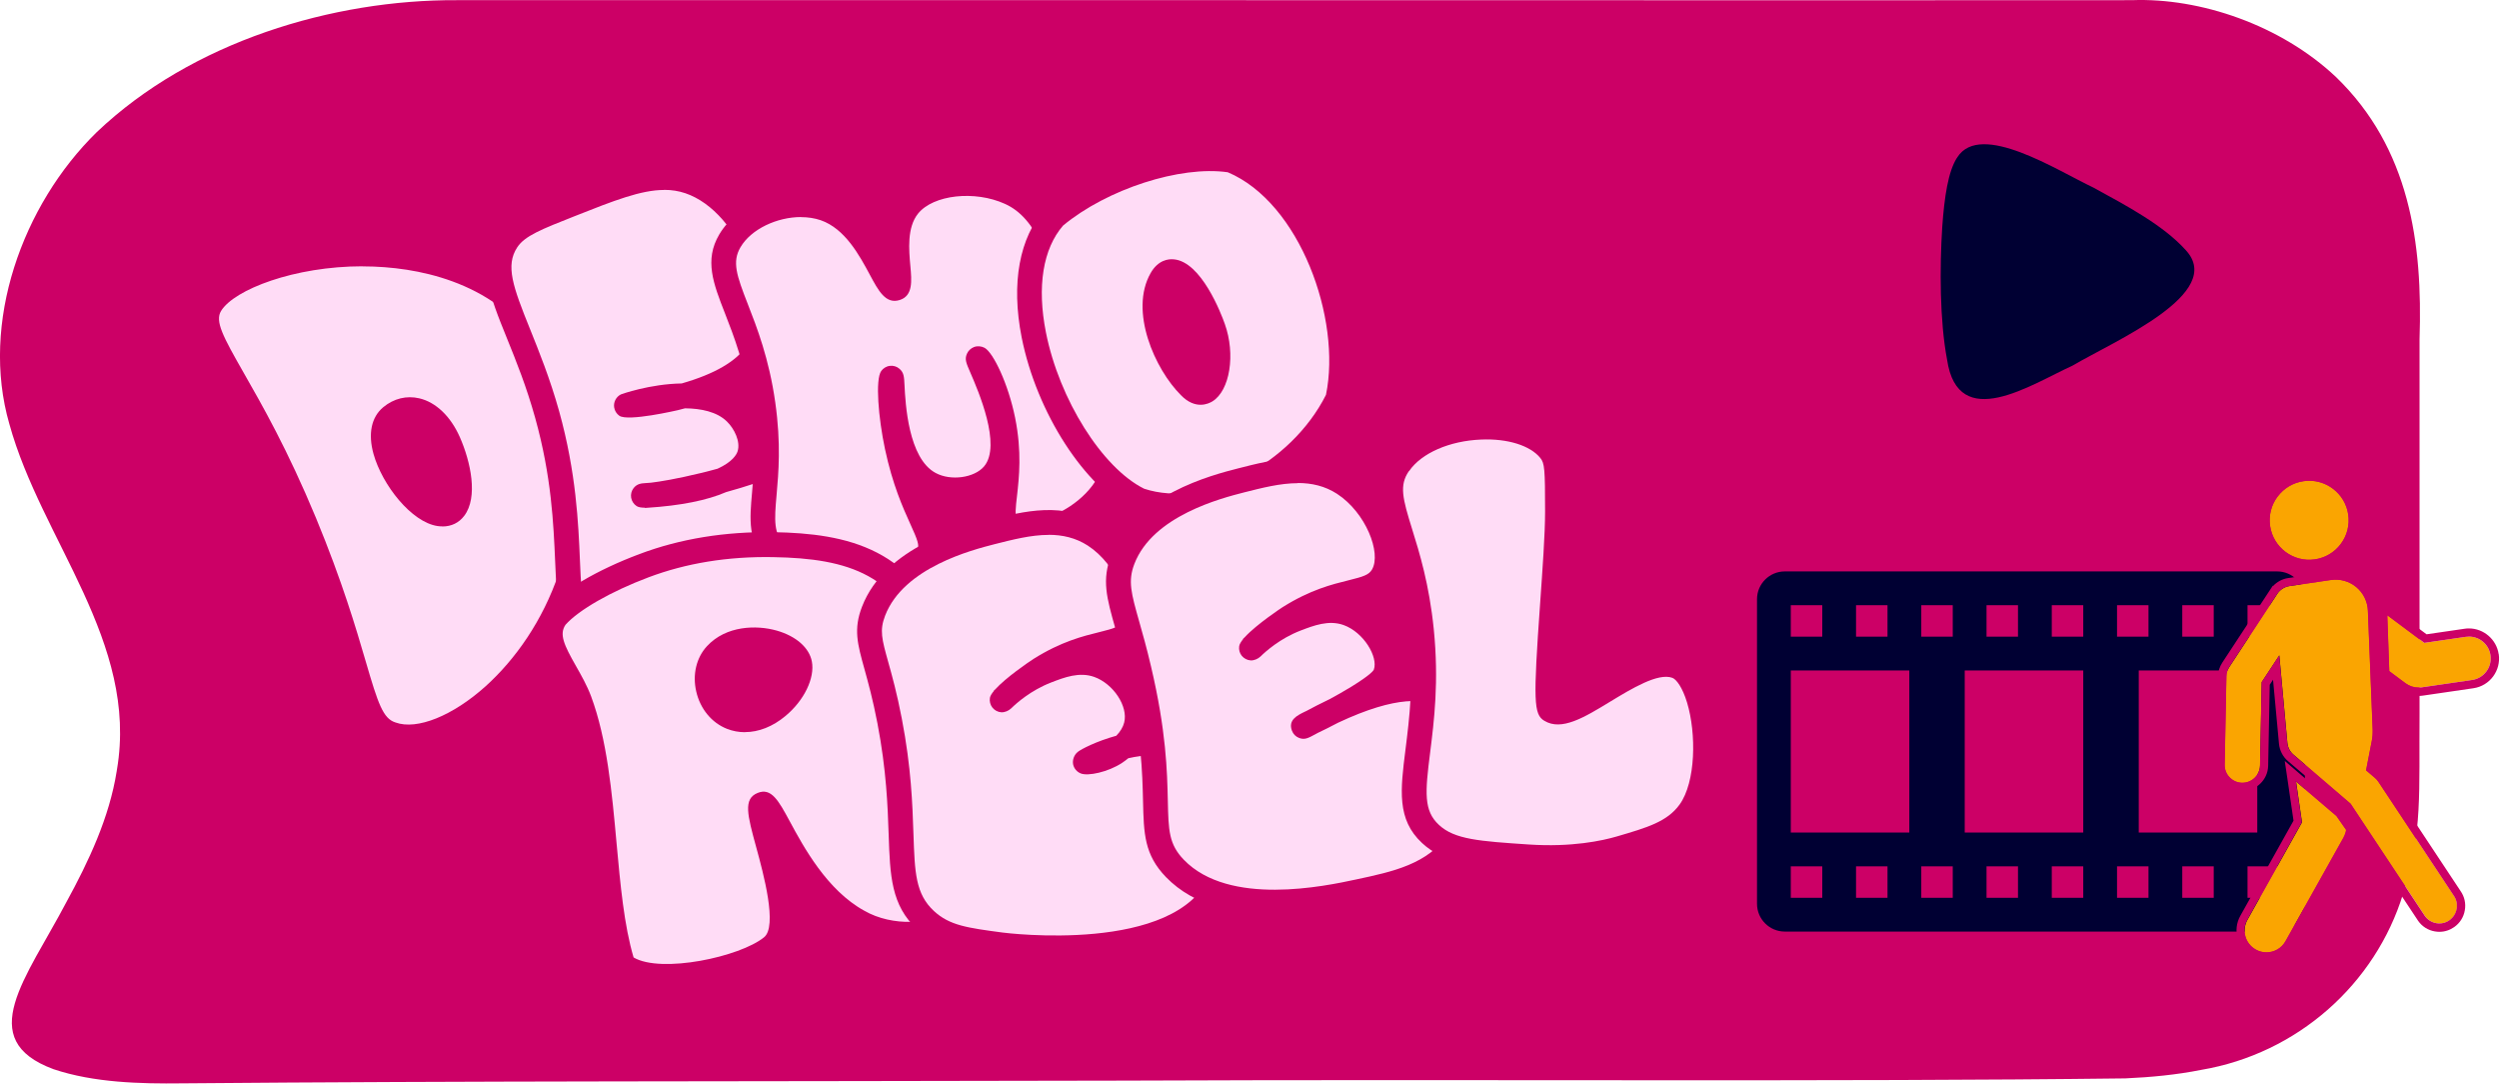
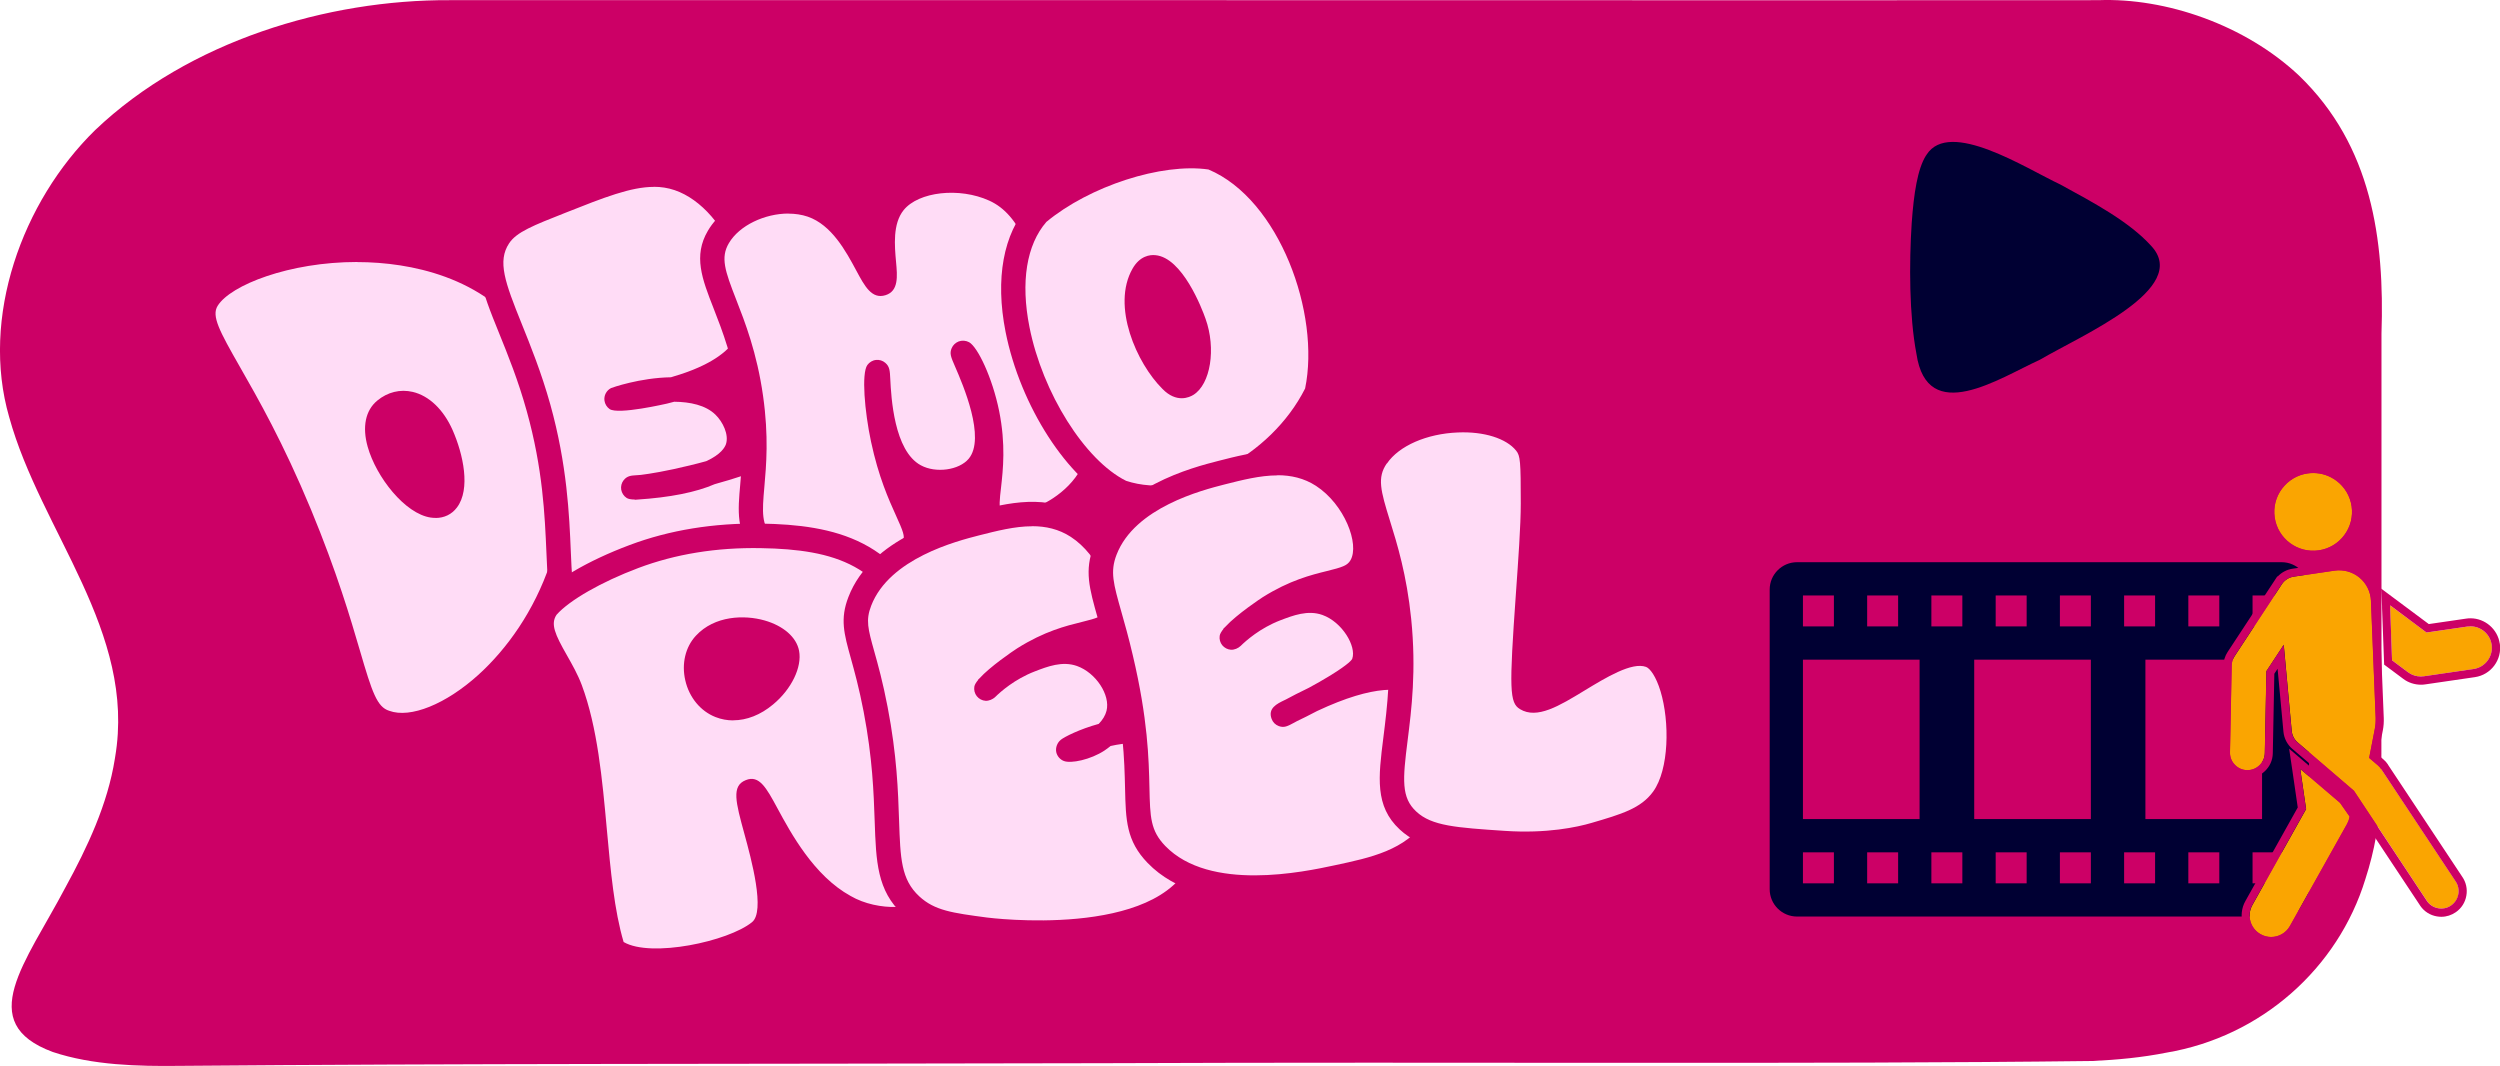
- <svg xmlns="http://www.w3.org/2000/svg" id="Layer_2" data-name="Layer 2" viewBox="0 0 302.58 131.12">
+ <svg xmlns="http://www.w3.org/2000/svg" id="Layer_2" data-name="Layer 2" viewBox="0 0 307.54 131.12">
  <defs>
    <style>
      .cls-1 {
        fill: #ffdcf6;
      }

      .cls-2 {
        fill: #faa501;
      }

      .cls-3 {
        fill: #003;
      }

      .cls-4 {
        fill: #c06;
      }
    </style>
  </defs>
  <g id="middle">
    <g>
      <path class="cls-4" d="M14.13,93.34c-.89,5.61-3.38,10.89-6.1,15.86-4.85,9.22-11.24,16.63-1.54,20.21,4.9,1.64,10.55,1.77,15.5,1.71,34.71-.3,68-.22,113.75-.33,44.29-.19,86.81.16,121.6-.27,3.1-.14,6.17-.43,9.18-1.03,11.62-1.96,21.09-10.35,24.46-21.35,2.37-7.35,1.9-12.26,1.98-21.84,0-6.22,0-14.36,0-22.37,0-8.59,0-17,0-22.86.39-11.65-1.19-23.12-10.12-31.75C276.18,3.04,266.41-.29,258.13.02c-26.14.04-147.45-.03-202.82,0C40.3-.05,23.25,5.02,11.71,16,2.69,24.82-2.41,39.07,1.13,51.31c3.89,14.1,15.66,26.36,13.03,41.84l-.03.18Z" />
      <g>
        <g>
          <path class="cls-1" d="M69.65,48.84c-6.04-24.72-39.7-19.24-44.16-12-2.29,3.72,3.73,8.02,11.38,26.42,7.37,17.82,6.43,24.32,10.56,25.61,8.24,3.05,28.75-14.94,22.22-40.02ZM53.21,62.18c-3.53-.51-9.03-9.11-5.84-11.75,2.23-1.85,5.29-.67,6.93,3.06,2.03,4.6,1.85,9.12-1.1,8.7Z" />
          <path class="cls-4" d="M49.45,90.7c-.91,0-1.76-.14-2.54-.43-3.04-.95-3.86-3.76-5.5-9.36-1.17-4-2.77-9.47-5.92-17.08-3.38-8.12-6.39-13.39-8.59-17.24-2.85-4.98-4.42-7.72-2.68-10.54,2.76-4.47,14.25-8.15,25.51-6.38,11.25,1.77,18.85,8.45,21.38,18.8,4.27,16.4-2.51,29.75-10.28,36.78-3.88,3.51-8.01,5.44-11.38,5.44ZM43.9,32.23c-8.26,0-15.54,2.82-17.13,5.4-.77,1.25.22,3.08,2.73,7.48,2.24,3.92,5.31,9.28,8.76,17.58,3.21,7.77,4.84,13.33,6.03,17.39,1.49,5.1,2.09,6.89,3.59,7.36,2.61.96,6.97-.82,10.94-4.4,7.12-6.44,13.32-18.71,9.38-33.81,0,0,0-.01,0-.02-2.85-11.67-11.87-15.45-18.94-16.56-1.8-.28-3.6-.41-5.36-.41ZM53.58,63.71c-.19,0-.39-.01-.59-.04h0c-3.17-.46-6.71-4.98-7.76-8.71-.69-2.46-.27-4.48,1.18-5.68,1.27-1.05,2.82-1.43,4.36-1.07,2.01.47,3.79,2.18,4.9,4.68,1.32,2.99,2.25,7.28.54,9.54-.64.85-1.56,1.29-2.64,1.29ZM53.42,60.7c.3.04.36-.03.41-.09.5-.66.57-3.19-.9-6.51-.71-1.61-1.77-2.72-2.84-2.97-.62-.15-1.22,0-1.76.46-.68.56-.37,1.97-.2,2.56.86,3.05,3.76,6.33,5.3,6.56h0Z" />
        </g>
        <g>
          <path class="cls-1" d="M61.37,29.1c-3.01,4.56,1.78,9.95,4.87,21.07,4.39,15.79.44,25.35,5.66,27.75,2.09.96,2.95-.47,10.07-1.86,11.5-2.23,15.39.32,17.7-2.56,3.48-4.32-.86-15.63-6.08-16.78-1.63-.36-2.28.51-8.43,2-4.96,1.2-7.27,1.3-7.27,1.27-.01-.06,11.33-.26,12.82-4.91.58-1.8-.43-3.93-1.68-5.14-4.03-3.94-13.21-.89-13.2-.85,0,.02,3.12-.21,5.84-.89,1.83-.46,7.6-1.89,10.01-5.55,3.9-5.92-.7-18.12-8.21-20.68-3.97-1.36-7.99.24-14.44,2.78-4.33,1.71-6.49,2.57-7.66,4.34Z" />
          <path class="cls-4" d="M73.22,79.74c-.62,0-1.24-.13-1.94-.45-3.65-1.68-3.82-5.71-4.06-11.3-.2-4.59-.44-10.31-2.42-17.41-1.06-3.81-2.31-6.89-3.41-9.61-2.13-5.26-3.66-9.06-1.27-12.69,1.43-2.17,3.75-3.08,8.36-4.91,6.61-2.62,10.98-4.34,15.47-2.81,4.13,1.41,7.81,5.55,9.6,10.79,1.58,4.61,1.34,9.15-.62,12.13-1.17,1.78-2.97,3.08-4.81,4.02.71.35,1.37.8,1.96,1.38,1.51,1.48,2.72,3.97,2.16,6.32.54-.08,1.06-.07,1.67.07,3.61.79,6.24,4.88,7.5,8.44,1.54,4.37,1.33,8.38-.57,10.74-1.68,2.09-3.95,2.09-7.09,2.08-2.64,0-6.24,0-11.5,1.01-2.9.56-4.72,1.13-6.05,1.55-1.16.36-2.08.65-3,.65ZM80.43,22.99c-2.82,0-6.12,1.3-10.84,3.17-4.03,1.59-6.05,2.39-6.96,3.77h0c-1.46,2.21-.52,4.78,1.55,9.91,1.07,2.66,2.41,5.96,3.52,9.93,2.07,7.43,2.33,13.59,2.52,18.09.22,5.26.42,7.83,2.32,8.7.65.3.96.24,2.79-.34,1.39-.44,3.3-1.03,6.37-1.63,5.54-1.08,9.31-1.07,12.07-1.07,2.96,0,4.01-.04,4.75-.96,1.2-1.5,1.23-4.58.08-7.86-1.2-3.41-3.39-6.09-5.31-6.51-.5-.11-.78-.04-2.28.44-.74.24-1.73.56-3.09.93-2.31,1-5.51,1.64-9.57,1.9l-.26.02v-.03c-.47,0-.82-.07-1.01-.2-.35-.23-.59-.6-.66-1.01s.04-.84.3-1.17c.42-.53.94-.57,1.44-.6.23-.02.45-.03.67-.05,1.08-.13,3.08-.45,6-1.16.77-.19,1.45-.36,2.05-.53,1.82-.83,2.3-1.71,2.43-2.11.37-1.16-.39-2.73-1.3-3.61-1.21-1.18-3.13-1.57-5.07-1.59-.35.09-.65.17-.89.23-.06.01-6.01,1.4-7.06.67-.34-.24-.57-.61-.63-1.03-.09-.63.24-1.26.81-1.55.05-.03,3.53-1.27,7.37-1.33,3.98-1.14,6.63-2.68,7.89-4.59,1.46-2.22,1.57-5.77.29-9.51-1.5-4.39-4.46-7.81-7.73-8.92-.83-.28-1.67-.41-2.56-.41ZM77.89,60.01h0,0ZM61.37,29.11h0,0Z" />
        </g>
        <g>
          <path class="cls-1" d="M108.51,34.87c-1.36.43-3.04-7.72-8.64-9.64-3.88-1.33-9.42.4-11.5,3.93-2.62,4.47,2.39,8.25,4.03,19.76,1.52,10.66-1.8,14.31,1.49,18.09,4.65,5.34,16.64,4.25,18.56.2,1.16-2.44-1.98-4.6-3.81-13.2-1.07-5.04-.83-8.23-.68-8.25.26-.03-.35,10.1,4.65,12.79,2.41,1.3,6.07.83,7.74-1.16,3.42-4.08-2.14-13.89-1.86-13.99.15-.06,2.04,2.81,2.97,7.46,1.53,7.61-1.18,11.49.78,13.11,2.28,1.88,9.34-.59,12.05-5.54,1.97-3.59.6-8.08-2.22-16.92-3.42-10.74-5.22-16.15-9.74-18.2-4.07-1.85-9.89-1.42-12.32,1.59-2.84,3.52-.29,9.59-1.5,9.98Z" />
          <path class="cls-4" d="M103.67,72.13c-3.8,0-8.23-1.06-10.91-4.14-2.22-2.55-1.99-5.13-1.7-8.39.23-2.6.52-5.83-.14-10.48-.71-4.97-2.06-8.43-3.15-11.22-1.4-3.58-2.51-6.42-.69-9.51,2.38-4.06,8.59-6.2,13.28-4.59,3.31,1.14,5.35,3.99,6.75,6.43-.05-2.05.21-4.41,1.74-6.3,3.08-3.8,9.72-4.01,14.11-2.01,5.21,2.37,7.11,8.32,10.55,19.11,2.85,8.94,4.42,13.87,2.1,18.09-2.09,3.82-6.26,6.15-9.46,6.77-2.07.4-3.75.12-4.86-.79-1.58-1.3-1.36-3.23-1.11-5.45,0-.05.01-.11.02-.16-2.27,1.5-5.65,1.75-8.2.43.35.86.68,1.6.98,2.25.96,2.13,1.72,3.8.83,5.68-.99,2.09-3.73,3.59-7.5,4.11-.82.11-1.71.18-2.64.18ZM96.99,26.27c-2.9,0-6.04,1.45-7.33,3.65-1.04,1.77-.48,3.39.89,6.9,1.08,2.77,2.57,6.57,3.32,11.89.71,5,.39,8.56.16,11.17-.29,3.24-.35,4.62.98,6.15,2.39,2.75,7.19,3.47,10.88,2.96,2.99-.41,4.76-1.51,5.19-2.42.27-.57.01-1.24-.86-3.15-.9-2-2.14-4.73-3.07-9.09-.79-3.73-1.19-8.4-.45-9.43.25-.34.64-.58,1.06-.62.41-.05.83.08,1.14.35.54.46.57.95.62,2.02.11,2.18.45,8.81,3.76,10.59,1.84,1,4.7.6,5.88-.8,2.14-2.55-.72-9.15-1.66-11.32-.53-1.22-.71-1.63-.43-2.29.16-.38.48-.68.87-.83.41-.15.89-.11,1.28.1,1.05.59,2.85,4.33,3.69,8.46.83,4.14.48,7.21.23,9.45-.16,1.36-.29,2.53.03,2.8.28.23,1.08.42,2.39.17,2.43-.47,5.78-2.32,7.39-5.27,1.63-2.97.46-6.97-2.33-15.74-3.42-10.73-5.09-15.55-8.93-17.29-3.67-1.67-8.69-1.11-10.53,1.17-1.36,1.69-1.11,4.4-.93,6.38.16,1.75.33,3.57-1.29,4.08,0,0,0,0,0,0-1.7.54-2.58-1.12-3.61-3.04-1.27-2.36-3.01-5.6-5.97-6.62-.74-.25-1.55-.37-2.38-.37ZM108.51,34.87h0,0Z" />
        </g>
        <g>
          <path class="cls-1" d="M149.07,19.39c-6.67-1.06-16.07,2.36-21.39,6.83-7.85,8.8.99,29.81,10.28,34.31,8.03,2.74,19.37-2.8,24.02-12.26,2.18-9.99-3.33-25.02-12.91-28.89ZM144.07,46.79c-2.81-2.77-5.65-9.13-3.44-12.99,1.65-2.89,4.73,1.6,6.27,5.92,1.54,4.31-.26,9.74-2.83,7.07Z" />
          <path class="cls-4" d="M142.37,62.74c-1.69,0-3.34-.25-4.89-.78-.06-.02-.11-.04-.17-.07-5.95-2.88-11.8-11.94-13.61-21.07-1.29-6.54-.28-12.07,2.86-15.59.05-.05.1-.1.15-.15,5.29-4.45,15.19-8.34,22.6-7.17.11.02.22.05.33.09,10.43,4.22,16.09,20.19,13.82,30.6-.03.12-.07.23-.12.34-4.05,8.21-12.98,13.79-20.96,13.79ZM138.53,59.15c7.35,2.43,17.78-2.95,22.02-11.36,1.9-9.19-3.16-23.27-11.89-26.94-5.75-.83-14.62,2.04-19.94,6.45-2.44,2.81-3.18,7.39-2.08,12.93,1.61,8.12,6.82,16.4,11.89,18.92ZM145.37,48.99c-.67,0-1.51-.26-2.37-1.15-3.17-3.14-6.3-10.2-3.68-14.79.9-1.58,2.15-1.73,2.81-1.66,3.32.29,5.73,6.56,6.17,7.82,1.32,3.68.62,8.06-1.5,9.37-.23.14-.75.41-1.43.41ZM145.47,46h0,0ZM141.99,34.44s-.04.06-.07.11c-1.76,3.08.76,8.77,3.2,11.18,0,0,.02.02.03.03.08.08.14.14.19.18.51-.65,1.04-3.18.14-5.7-1.19-3.33-2.8-5.41-3.49-5.79Z" />
        </g>
        <g>
          <path class="cls-1" d="M109.67,94.37c-4.53-5.26,7.95-2.32,3.7-15.92-3.37-10.77-11.13-12.39-19.75-12.54-5.33-.09-10.66.67-15.65,2.54s-8.92,4.16-10.7,6.22c-2.13,2.97,1.41,6.19,2.87,10.11,3.5,9.39,2.44,23.16,5.27,32.03,3.85,3.04,14.76.45,18.02-2.21,3.88-3.03-2.61-16.67-1.15-17.26,1.21-.5,4.13,10.05,11.62,14.17,3.79,2.2,9.77,2.03,11.61-.5,2.33-3.6-2.78-13.07-5.86-16.65ZM88.57,86.81c-2.87-1.12-3.93-5.35-1.87-7.59,3.01-3.25,9.61-1.58,10.13,1.12.53,2.74-4.04,8.11-8.26,6.47Z" />
          <path class="cls-4" d="M80.87,119.68c-2.54,0-4.85-.48-6.37-1.69-.23-.18-.41-.44-.5-.72-1.37-4.3-1.85-9.5-2.35-15-.54-5.97-1.11-12.14-2.9-16.96-.41-1.1-1.03-2.18-1.62-3.23-1.45-2.55-3.09-5.44-1.06-8.28.03-.04.05-.07.08-.11,1.92-2.22,6.15-4.71,11.3-6.64,4.92-1.85,10.37-2.73,16.2-2.64,8.83.15,17.5,1.9,21.15,13.59,2.8,8.96-1.14,11.79-3.5,13.49-.42.3-1.04.75-1.15.96.02,0,.1.3.65.94,3.01,3.5,9,13.77,5.98,18.44-2.55,3.49-9.52,3.37-13.63.99-3.51-1.93-6.06-5.12-7.91-8.05,1.09,4.39,1.74,8.97-.89,11.02-2.38,1.94-8.4,3.89-13.5,3.89ZM76.71,115.88c3.37,1.98,12.9-.08,15.79-2.43,1.68-1.31-.08-7.78-.93-10.88-1.07-3.92-1.61-5.89.17-6.6,1.65-.68,2.54.95,3.87,3.41,1.69,3.13,4.52,8.36,9.03,10.84,3.43,1.99,8.43,1.64,9.68-.07,1.56-2.42-2.48-10.95-5.78-14.79h0c-.66-.76-1.51-1.93-1.35-3.29.17-1.42,1.29-2.23,2.37-3,2.13-1.53,4.54-3.26,2.38-10.16-2.92-9.35-9.18-11.33-18.34-11.48-5.46-.1-10.53.73-15.09,2.45-4.52,1.7-8.45,3.95-10.04,5.74-.77,1.14-.2,2.41,1.27,4.99.65,1.15,1.33,2.34,1.83,3.67,1.93,5.19,2.52,11.57,3.08,17.74.47,5.12.91,9.97,2.07,13.88ZM90.2,88.62c-.74,0-1.47-.13-2.18-.41-1.84-.72-3.24-2.41-3.72-4.52-.47-2.04.01-4.09,1.3-5.48,2.32-2.51,6-2.58,8.44-1.89,2.35.67,3.94,2.07,4.26,3.74.38,2-.93,4.72-3.2,6.6-1.54,1.29-3.25,1.95-4.9,1.95ZM91.29,78.94c-1.3,0-2.62.37-3.49,1.31-.61.66-.82,1.69-.58,2.77.26,1.13.98,2.05,1.89,2.4,0,0,0,0,0,0,1.73.67,3.42-.51,4.07-1.05,1.6-1.33,2.3-3.05,2.17-3.73-.07-.36-.78-1.03-2.14-1.42-.59-.17-1.26-.27-1.92-.27Z" />
        </g>
        <g>
          <path class="cls-1" d="M121.32,84.72s2.06-2.22,5.4-3.51c1.72-.66,3.92-1.52,6.25-.68,2.88,1.03,5.3,4.39,4.58,7.29-.47,1.91-2.17,3.03-2.52,3.27-1.68,1.12-3.63,1.23-3.65,1.14-.04-.17,6.84-3.72,11.43-1.64,4.64,2.11,7.42,10.24,5.1,15.83-4.43,10.69-25.8,8.07-26.71,7.95-4.39-.58-6.9-.92-9.14-2.98-4.62-4.27-1.64-10.01-4.35-24.12-1.6-8.33-3.3-9.78-1.95-13.28,2.53-6.56,11.3-8.8,14.3-9.57,4.08-1.04,8.52-2.18,12.45.38,3.95,2.57,6.41,8.21,4.72,11.15-1.49,2.59-5.13,1.19-11.32,5.09-2.86,1.8-4.6,3.68-4.59,3.69Z" />
          <path class="cls-4" d="M127.7,116.24c-3.66,0-6.37-.34-6.69-.39-4.44-.59-7.37-.98-9.96-3.37-3.16-2.92-3.28-6.5-3.45-11.45-.12-3.46-.26-7.75-1.36-13.49-.56-2.92-1.13-4.96-1.58-6.59-.83-2.99-1.34-4.8-.29-7.51,2.8-7.28,12.23-9.69,15.33-10.48,4.29-1.1,9.15-2.34,13.64.58,4.21,2.74,7.47,9.22,5.2,13.16-1,1.73-2.59,2.2-4.45,2.66,3.13,1.44,5.82,5.21,4.93,8.81-.02.09-.05.18-.07.27,1.54-.06,3.1.14,4.5.77,5.51,2.51,8.47,11.48,5.86,17.77-3.27,7.88-14.31,9.25-21.61,9.25ZM126.96,64.74c-2.13,0-4.34.57-6.52,1.12-2.73.7-11.02,2.82-13.27,8.65-.69,1.79-.4,2.83.38,5.63.45,1.6,1.06,3.79,1.64,6.83,1.15,5.96,1.29,10.39,1.41,13.95.16,4.69.24,7.27,2.49,9.35,1.89,1.74,4.03,2.03,8.32,2.6.21.03,21.09,2.69,25.13-7.04,1.94-4.68-.37-12.08-4.33-13.89-1.62-.74-3.73-.59-5.59-.17-.23.19-.48.37-.74.55-1.72,1.14-4.16,1.64-5.02,1.29-.46-.18-.81-.59-.92-1.07-.12-.55.11-1.17.55-1.53.43-.35,2.3-1.31,4.67-1.96.49-.5.82-1.05.96-1.61.49-1.95-1.31-4.68-3.63-5.51-1.8-.64-3.61.05-5.21.67-2.48.96-4.21,2.51-4.84,3.13-.31.3-.78.5-1.2.48-.42-.03-.81-.23-1.08-.57-.26-.33-.37-.76-.3-1.18.04-.23.21-.51.47-.82l-.02-.02c.06-.05.12-.12.19-.18,1.27-1.41,4.03-3.3,4.64-3.69,3.35-2.11,6.01-2.76,7.95-3.24,1.82-.45,2.49-.66,2.87-1.32,1.14-1.99-.74-6.87-4.24-9.15-1.48-.96-3.09-1.31-4.74-1.31Z" />
        </g>
        <g>
          <path class="cls-1" d="M151.51,78.45s2.06-2.22,5.4-3.51c1.72-.66,3.92-1.52,6.25-.68,3.1,1.11,5.44,4.83,4.58,7.29-.17.48-.53,1.12-3.31,2.84-3.49,2.16-6.64,3.46-6.61,3.54.06.16,11.62-7.22,17.34-3.52,4.3,2.78,5.26,11.8,1.45,17.36-2.85,4.17-7.54,5.17-12.1,6.15-4.18.89-16.2,3.46-22.26-2.81-4.25-4.4-.55-7.97-4.35-24.12-1.8-7.67-3.32-9.74-1.95-13.28,2.53-6.56,11.3-8.8,14.3-9.57,4.08-1.04,8.52-2.18,12.45.38,3.95,2.57,6.41,8.21,4.72,11.15-1.49,2.59-5.13,1.19-11.32,5.09-2.86,1.8-4.6,3.68-4.59,3.69Z" />
          <path class="cls-4" d="M154.36,110.69c-4.68,0-9.75-.99-13.18-4.53-2.64-2.73-2.69-5.29-2.78-9.17-.08-3.42-.18-8.11-1.96-15.65-.5-2.12-.99-3.85-1.38-5.23-1.08-3.81-1.67-5.92-.51-8.93,2.8-7.28,12.23-9.69,15.32-10.48,4.3-1.1,9.16-2.34,13.65.58,4.21,2.74,7.47,9.22,5.2,13.16-1,1.73-2.59,2.2-4.44,2.66,3.56,1.62,5.93,5.83,4.9,8.9,2.44-.33,4.85-.11,6.8,1.15,2.06,1.33,3.55,3.82,4.19,6.99.87,4.34-.01,9.12-2.31,12.48-3.19,4.67-8.42,5.79-13.03,6.77-2.04.44-6.09,1.3-10.47,1.3ZM157.14,58.48c-2.13,0-4.34.57-6.52,1.12-2.73.7-11.03,2.82-13.27,8.65-.8,2.08-.39,3.53.6,7.03.4,1.41.9,3.17,1.41,5.36,1.85,7.84,1.96,12.71,2.04,16.27.08,3.62.12,5.26,1.94,7.15,5.48,5.67,17.06,3.2,20.87,2.38,4.46-.95,8.67-1.85,11.18-5.53,1.86-2.72,2.56-6.62,1.85-10.2-.47-2.34-1.52-4.18-2.88-5.06-1.69-1.09-5.17-1.55-12.34,1.82-.98.52-1.84.94-2.47,1.24-.1.05-.2.11-.31.17-.87.47-1.27.68-1.93.44-.41-.15-.73-.47-.88-.88-.49-1.31.65-1.86,1.56-2.3.06-.03.12-.06.19-.09.72-.39,1.7-.9,2.83-1.44.82-.44,1.72-.95,2.65-1.52,2.33-1.44,2.65-1.94,2.69-2.06.53-1.51-1.22-4.5-3.67-5.38-1.8-.64-3.61.06-5.21.67-2.48.96-4.21,2.51-4.84,3.13-.31.3-.78.5-1.2.48-.42-.03-.8-.23-1.07-.55-.26-.32-.38-.74-.32-1.16.03-.24.21-.53.47-.86l-.02-.02c.07-.07.15-.14.23-.22,1.42-1.56,4.55-3.62,4.59-3.64,3.35-2.11,6.01-2.76,7.95-3.24,1.82-.45,2.49-.66,2.87-1.32,1.14-1.99-.74-6.87-4.24-9.15-1.48-.96-3.09-1.31-4.74-1.31Z" />
        </g>
        <g>
          <path class="cls-1" d="M169.35,56.17c-2.91,4.26,1.54,8.03,2.75,20.11,1.41,13.99-3.4,20.47,1.1,24.66,2.29,2.13,5.57,2.35,11.8,2.77,6.05.41,10.17-.74,11.2-1.04,3.84-1.13,6.58-1.93,8.37-4.42,3.42-4.75,1.94-16.31-1.58-17.61-4.53-1.68-12.44,7.01-15.25,5.32-1.11-.67.82-17.03.82-24.02,0-5.38-.03-6.35-.91-7.43-3.46-4.3-14.69-3.6-18.29,1.66Z" />
          <path class="cls-4" d="M187.57,105.29c-.85,0-1.74-.03-2.67-.09-6.47-.43-10.04-.67-12.72-3.17-3.07-2.86-2.62-6.41-2-11.33.46-3.68,1.04-8.25.44-14.28-.51-5.12-1.61-8.66-2.5-11.51-1.19-3.83-2.05-6.6,0-9.6h0c2.43-3.55,7.31-4.97,11.08-5.11,4.2-.17,7.8,1.09,9.62,3.36,1.23,1.53,1.23,2.84,1.24,8.37,0,2.83-.31,7.14-.6,11.31-.29,4.08-.68,9.49-.53,11.42,1.01-.21,3.11-1.49,4.45-2.3,3.3-2.01,7.04-4.28,10.14-3.14,1.56.58,2.8,2.28,3.61,4.93,1.36,4.47,1.36,11.23-1.33,14.97-2.1,2.91-5.22,3.82-9.17,4.98-1.63.48-4.77,1.19-9.05,1.19ZM170.59,57.02c-1.19,1.73-.76,3.31.39,7.02.88,2.82,2.07,6.67,2.62,12.1.64,6.36.04,11.13-.44,14.95-.61,4.82-.8,7.02,1.07,8.75,1.9,1.77,4.9,1.97,10.88,2.37,5.19.35,8.92-.46,10.68-.98,3.66-1.07,6.08-1.78,7.58-3.86,1.96-2.72,2.04-8.57.9-12.34-.55-1.82-1.29-2.81-1.78-2.99-1.74-.64-4.95,1.32-7.54,2.89-3.15,1.92-5.87,3.57-7.96,2.31-1.3-.78-1.35-2.37-.51-14.21.29-4.12.6-8.37.6-11.1,0-5.19-.06-5.86-.57-6.49-1.21-1.51-3.96-2.38-7.17-2.24-3.82.15-7.24,1.64-8.72,3.81h0Z" />
        </g>
      </g>
      <g>
-         <path class="cls-3" d="M212.74,72.52v36.87c0,1.85,1.51,3.36,3.36,3.36h21.07s15.8,0,15.8,0h22.75c1.85,0,3.36-1.51,3.36-3.36v-36.87c0-1.85-1.51-3.36-3.36-3.36h-22.75s-15.8,0-15.8,0h-21.07c-1.85,0-3.36,1.51-3.36,3.36ZM275.94,104.85v3.81h-3.81v-3.81h3.81ZM268.04,104.85v3.81h-3.81v-3.81h3.81ZM260.14,104.85v3.81h-3.81v-3.81h3.81ZM252.24,104.85v3.81h-3.81v-3.81h3.81ZM244.34,104.85v3.81h-3.81v-3.81h3.81ZM233.81,104.85h2.63v3.81h-2.63s-1.18,0-1.18,0v-3.81h1.18ZM228.54,104.85v3.81h-3.81v-3.81h3.81ZM220.64,104.85v3.81h-3.81v-3.81h3.81ZM273.31,81.15v19.61h-14.35v-19.61h14.35ZM252.24,81.15v19.61h-14.35v-19.61h14.35ZM231.18,81.15v19.61h-14.35v-19.61h14.35ZM275.94,73.25v3.81h-3.81v-3.81h3.81ZM268.04,73.25v3.81h-3.81v-3.81h3.81ZM260.14,73.25v3.81h-3.81v-3.81h3.81ZM252.24,73.25v3.81h-3.81v-3.81h3.81ZM244.34,73.25v3.81h-3.81v-3.81h3.81ZM233.81,73.25h2.63v3.81h-2.63s-1.18,0-1.18,0v-3.81h1.18ZM228.54,73.25v3.81h-3.81v-3.81h3.81ZM220.64,73.25v3.81h-3.81v-3.81h3.81Z" />
+         <path class="cls-3" d="M217.7,72.52v36.87c0,1.85,1.51,3.36,3.36,3.36h21.07s15.8,0,15.8,0h22.75c1.85,0,3.36-1.51,3.36-3.36v-36.87c0-1.85-1.51-3.36-3.36-3.36h-22.75s-15.8,0-15.8,0h-21.07c-1.85,0-3.36,1.51-3.36,3.36ZM280.91,104.85v3.81h-3.81v-3.81h3.81ZM273.01,104.85v3.81h-3.81v-3.81h3.81ZM265.11,104.85v3.81h-3.81v-3.81h3.81ZM257.21,104.85v3.81h-3.81v-3.81h3.81ZM249.31,104.85v3.81h-3.81v-3.81h3.81ZM238.77,104.85h2.63v3.81h-2.63s-1.18,0-1.18,0v-3.81h1.18ZM233.5,104.85v3.81h-3.81v-3.81h3.81ZM225.6,104.85v3.81h-3.81v-3.81h3.81ZM278.27,81.15v19.61h-14.35v-19.61h14.35ZM257.21,81.15v19.61h-14.35v-19.61h14.35ZM236.14,81.15v19.61h-14.35v-19.61h14.35ZM280.91,73.25v3.81h-3.81v-3.81h3.81ZM273.01,73.25v3.81h-3.81v-3.81h3.81ZM265.11,73.25v3.81h-3.81v-3.81h3.81ZM257.21,73.25v3.81h-3.81v-3.81h3.81ZM249.31,73.25v3.81h-3.81v-3.81h3.81ZM238.77,73.25h2.63v3.81h-2.63s-1.18,0-1.18,0v-3.81h1.18ZM233.5,73.25v3.81h-3.81v-3.81h3.81ZM225.6,73.25v3.81h-3.81v-3.81h3.81Z" />
        <g>
-           <path class="cls-2" d="M275.77,60.11c-.76,1.02-1.08,2.28-.9,3.55.38,2.61,2.81,4.42,5.42,4.04,1.26-.18,2.38-.85,3.14-1.87.76-1.02,1.08-2.28.9-3.55-.19-1.26-.85-2.38-1.87-3.14-.83-.62-1.82-.95-2.84-.95-.23,0-.47.02-.7.05-1.26.18-2.38.85-3.14,1.87Z" />
-           <path class="cls-2" d="M297.46,109.99c.1-.56-.03-1.13-.35-1.6l-9.14-13.79c-.11-.17-.25-.32-.4-.45l-1.08-.92.7-3.6c.08-.43.11-.87.1-1.31l-.58-14.43c-.05-1.1-.56-2.14-1.41-2.84-.85-.7-1.96-1.01-3.05-.86l-5.03.74c-.6.09-1.14.43-1.48.94l-.29.45h0s-5.52,8.41-5.52,8.41c-.22.34-.35.73-.35,1.13l-.21,10.7c-.01.57.2,1.11.6,1.52.4.41.93.65,1.5.66h.04c1.16,0,2.12-.93,2.14-2.1l.2-10.08,2.13-3.24.98,10.59c.05.56.32,1.07.74,1.43l6.92,5.94,8.99,13.57c.33.47.82.78,1.38.88.56.1,1.13-.03,1.6-.35.47-.33.78-.82.88-1.38Z" />
-           <path class="cls-4" d="M279.6,68.74c.28,0,.56-.02.84-.06,1.53-.22,2.88-1.03,3.8-2.27s1.31-2.76,1.08-4.29-1.03-2.88-2.27-3.8c-1.24-.92-2.76-1.3-4.29-1.08-1.53.22-2.88,1.03-3.8,2.27-.92,1.24-1.31,2.76-1.08,4.29.42,2.87,2.89,4.94,5.71,4.94ZM279.61,58.19c1.02,0,2.01.33,2.84.95,1.02.76,1.69,1.88,1.87,3.14.18,1.26-.13,2.52-.9,3.55-.76,1.02-1.88,1.69-3.14,1.87-2.61.38-5.04-1.43-5.42-4.04-.19-1.26.13-2.52.9-3.55.76-1.02,1.88-1.69,3.14-1.87.23-.04.47-.05.7-.05Z" />
-           <path class="cls-4" d="M288.8,94.05c-.16-.24-.35-.46-.58-.65l-.64-.54.59-3.03c.1-.5.13-1.02.11-1.53l-.58-14.43c-.06-1.38-.7-2.69-1.77-3.57-1.07-.88-2.47-1.28-3.83-1.08l-5.03.74c-.71.1-1.36.45-1.84.96l-.04-.03-6.11,9.3c-.33.5-.51,1.07-.52,1.66l-.21,10.7c-.02.84.29,1.63.88,2.24s1.36.95,2.2.96c1.72,0,3.17-1.35,3.2-3.08l.19-9.79.4-.61.72,7.75c.08.82.47,1.57,1.09,2.1l6.78,5.79,8.88,13.39.09.14c.48.69,1.2,1.15,2.03,1.29.18.03.37.05.55.05.64,0,1.26-.2,1.79-.57.69-.48,1.15-1.2,1.29-2.03.15-.83-.04-1.66-.51-2.33l-9.13-13.78ZM294.98,111.73c-.56-.1-1.05-.41-1.38-.88l-8.99-13.57-6.92-5.94c-.43-.36-.69-.87-.74-1.43l-.98-10.59-2.13,3.24-.2,10.08c-.02,1.17-.98,2.1-2.14,2.1h-.04c-.57-.01-1.1-.24-1.5-.66-.4-.41-.61-.95-.6-1.52l.21-10.7c0-.4.13-.79.35-1.13l5.52-8.41h0s.29-.44.29-.44c.33-.51.87-.85,1.48-.94l5.03-.74c1.09-.16,2.2.15,3.05.86.85.7,1.36,1.74,1.41,2.84l.58,14.43c.02.44-.02.88-.1,1.31l-.7,3.6,1.08.92c.15.13.29.29.4.45l9.14,13.79c.33.47.45,1.04.35,1.6-.1.56-.41,1.05-.88,1.38-.47.33-1.04.45-1.6.35Z" />
-           <path class="cls-2" d="M278.01,94.59l.72,4.94-6.61,11.81c-.71,1.27-.26,2.88,1.02,3.59.41.23.85.34,1.29.34.93,0,1.82-.49,2.31-1.35l7.05-12.59c.15-.27.25-.56.3-.87l-1.18-1.69-4.89-4.17Z" />
-           <path class="cls-2" d="M301.55,79.31c-.19-1.31-1.32-2.26-2.61-2.26-.13,0-.26,0-.39.03l-5.01.73-4.49-3.34v.24s.24,6.52.24,6.52l1.97,1.47h0c.46.34,1.01.52,1.58.52.13,0,.26,0,.38-.03l6.1-.89c1.44-.21,2.44-1.55,2.23-2.99Z" />
-           <path class="cls-4" d="M302.54,79.17c-.26-1.77-1.81-3.11-3.6-3.11-.18,0-.35.01-.53.04l-4.6.67-4.15-3.09-1.72-1.28.12,2.14v.24s.24,6.5.24,6.5l.02.48.39.29.78.58,1.18.88c.62.47,1.4.72,2.18.72.18,0,.35-.01.53-.04l6.1-.89c1.99-.29,3.36-2.14,3.07-4.13ZM292.85,83.22c-.57,0-1.12-.18-1.58-.52h0s-1.97-1.47-1.97-1.47l-.23-6.52v-.24s4.47,3.34,4.47,3.34l5.01-.73c.13-.02.26-.03.39-.03,1.29,0,2.42.94,2.61,2.26.21,1.44-.79,2.78-2.23,2.99l-6.1.89c-.13.02-.26.03-.38.03Z" />
-           <path class="cls-4" d="M283.72,98.19l-.07-.11-.1-.08-4.89-4.17-2.02-1.73.39,2.63.67,4.6-6.44,11.51c-.98,1.75-.35,3.97,1.4,4.95.54.3,1.16.46,1.77.46,1.32,0,2.54-.71,3.18-1.86l7.05-12.59c.21-.38.34-.77.41-1.18l.07-.4-.23-.34-1.18-1.69ZM283.77,101.32l-7.05,12.59c-.48.87-1.38,1.35-2.31,1.35-.44,0-.88-.11-1.29-.34-1.27-.71-1.73-2.32-1.02-3.59l6.61-11.81-.72-4.94,4.89,4.17,1.18,1.69c-.05.3-.15.6-.3.87Z" />
+           <path class="cls-2" d="M280.73,60.11c-.76,1.02-1.08,2.28-.9,3.55.38,2.61,2.81,4.42,5.42,4.04,1.26-.18,2.38-.85,3.14-1.87.76-1.02,1.08-2.28.9-3.55-.19-1.26-.85-2.38-1.87-3.14-.83-.62-1.82-.95-2.84-.95-.23,0-.47.02-.7.05-1.26.18-2.38.85-3.14,1.87Z" />
+           <path class="cls-2" d="M302.42,109.99c.1-.56-.03-1.13-.35-1.6l-9.14-13.79c-.11-.17-.25-.32-.4-.45l-1.08-.92.7-3.6c.08-.43.11-.87.1-1.31l-.58-14.43c-.05-1.1-.56-2.14-1.41-2.84-.85-.7-1.96-1.01-3.05-.86l-5.03.74c-.6.09-1.14.43-1.48.94l-.29.45h0s-5.52,8.41-5.52,8.41c-.22.34-.35.73-.35,1.13l-.21,10.7c-.01.57.2,1.11.6,1.52.4.41.93.65,1.5.66h.04c1.16,0,2.12-.93,2.14-2.1l.2-10.08,2.13-3.24.98,10.59c.05.56.32,1.07.74,1.43l6.92,5.94,8.99,13.57c.33.47.82.78,1.38.88.56.1,1.13-.03,1.6-.35.47-.33.78-.82.88-1.38Z" />
+           <path class="cls-4" d="M284.56,68.74c.28,0,.56-.02.84-.06,1.53-.22,2.88-1.03,3.8-2.27s1.31-2.76,1.08-4.29-1.03-2.88-2.27-3.8c-1.24-.92-2.76-1.3-4.29-1.08-1.53.22-2.88,1.03-3.8,2.27-.92,1.24-1.31,2.76-1.08,4.29.42,2.87,2.89,4.94,5.71,4.94ZM284.57,58.19c1.02,0,2.01.33,2.84.95,1.02.76,1.69,1.88,1.87,3.14.18,1.26-.13,2.52-.9,3.55-.76,1.02-1.88,1.69-3.14,1.87-2.61.38-5.04-1.43-5.42-4.04-.19-1.26.13-2.52.9-3.55.76-1.02,1.88-1.69,3.14-1.87.23-.04.47-.05.7-.05Z" />
+           <path class="cls-4" d="M293.76,94.05c-.16-.24-.35-.46-.58-.65l-.64-.54.59-3.03c.1-.5.13-1.02.11-1.53l-.58-14.43c-.06-1.38-.7-2.69-1.77-3.57-1.07-.88-2.47-1.28-3.83-1.08l-5.03.74c-.71.1-1.36.45-1.84.96l-.04-.03-6.11,9.3c-.33.5-.51,1.07-.52,1.66l-.21,10.7c-.02.84.29,1.63.88,2.24s1.36.95,2.2.96c1.72,0,3.17-1.35,3.2-3.08l.19-9.79.4-.61.72,7.75c.08.82.47,1.57,1.09,2.1l6.78,5.79,8.88,13.39.09.14c.48.69,1.2,1.15,2.03,1.29.18.03.37.05.55.05.64,0,1.26-.2,1.79-.57.69-.48,1.15-1.2,1.29-2.03.15-.83-.04-1.66-.51-2.33l-9.13-13.78ZM299.94,111.73c-.56-.1-1.05-.41-1.38-.88l-8.99-13.57-6.92-5.94c-.43-.36-.69-.87-.74-1.43l-.98-10.59-2.13,3.24-.2,10.08c-.02,1.17-.98,2.1-2.14,2.1h-.04c-.57-.01-1.1-.24-1.5-.66-.4-.41-.61-.95-.6-1.52l.21-10.7c0-.4.13-.79.35-1.13l5.52-8.41h0s.29-.44.29-.44c.33-.51.87-.85,1.48-.94l5.03-.74c1.09-.16,2.2.15,3.05.86.85.7,1.36,1.74,1.41,2.84l.58,14.43c.02.44-.02.88-.1,1.31l-.7,3.6,1.08.92c.15.13.29.29.4.45l9.14,13.79c.33.47.45,1.04.35,1.6-.1.56-.41,1.05-.88,1.38-.47.33-1.04.45-1.6.35Z" />
+           <path class="cls-2" d="M282.97,94.59l.72,4.94-6.61,11.81c-.71,1.27-.26,2.88,1.02,3.59.41.23.85.34,1.29.34.93,0,1.82-.49,2.31-1.35l7.05-12.59c.15-.27.25-.56.3-.87l-1.18-1.69-4.89-4.17Z" />
+           <path class="cls-2" d="M306.52,79.31c-.19-1.31-1.32-2.26-2.61-2.26-.13,0-.26,0-.39.03l-5.01.73-4.49-3.34v.24s.24,6.52.24,6.52l1.97,1.47h0c.46.34,1.01.52,1.58.52.13,0,.26,0,.38-.03l6.1-.89c1.44-.21,2.44-1.55,2.23-2.99Z" />
+           <path class="cls-4" d="M307.51,79.17c-.26-1.77-1.81-3.11-3.6-3.11-.18,0-.35.01-.53.04l-4.6.67-4.15-3.09-1.72-1.28.12,2.14v.24s.24,6.5.24,6.5l.02.48.39.29.78.58,1.18.88c.62.47,1.4.72,2.18.72.18,0,.35-.01.53-.04l6.1-.89c1.99-.29,3.36-2.14,3.07-4.13ZM297.81,83.22c-.57,0-1.12-.18-1.58-.52h0s-1.97-1.47-1.97-1.47l-.23-6.52v-.24s4.47,3.34,4.47,3.34l5.01-.73c.13-.02.26-.03.39-.03,1.29,0,2.42.94,2.61,2.26.21,1.44-.79,2.78-2.23,2.99l-6.1.89c-.13.02-.26.03-.38.03Z" />
+           <path class="cls-4" d="M288.68,98.19l-.07-.11-.1-.08-4.89-4.17-2.02-1.73.39,2.63.67,4.6-6.44,11.51c-.98,1.75-.35,3.97,1.4,4.95.54.3,1.16.46,1.77.46,1.32,0,2.54-.71,3.18-1.86l7.05-12.59c.21-.38.34-.77.41-1.18l.07-.4-.23-.34-1.18-1.69ZM288.74,101.32l-7.05,12.59c-.48.87-1.38,1.35-2.31,1.35-.44,0-.88-.11-1.29-.34-1.27-.71-1.73-2.32-1.02-3.59l6.61-11.81-.72-4.94,4.89,4.17,1.18,1.69c-.05.3-.15.6-.3.87Z" />
        </g>
      </g>
      <path class="cls-3" d="M236.93,19.13c-1.04,1.65-1.5,4.66-1.76,8.31-.32,4.95-.31,11.4.58,16.07,1.32,8.98,10.23,2.99,15.16.76,5.24-3.07,18.61-8.77,13.73-14.01-2.72-3.02-7.21-5.39-11.18-7.56-4.3-2.02-13.64-8.08-16.46-3.67l-.06.1Z" />
    </g>
  </g>
</svg>
